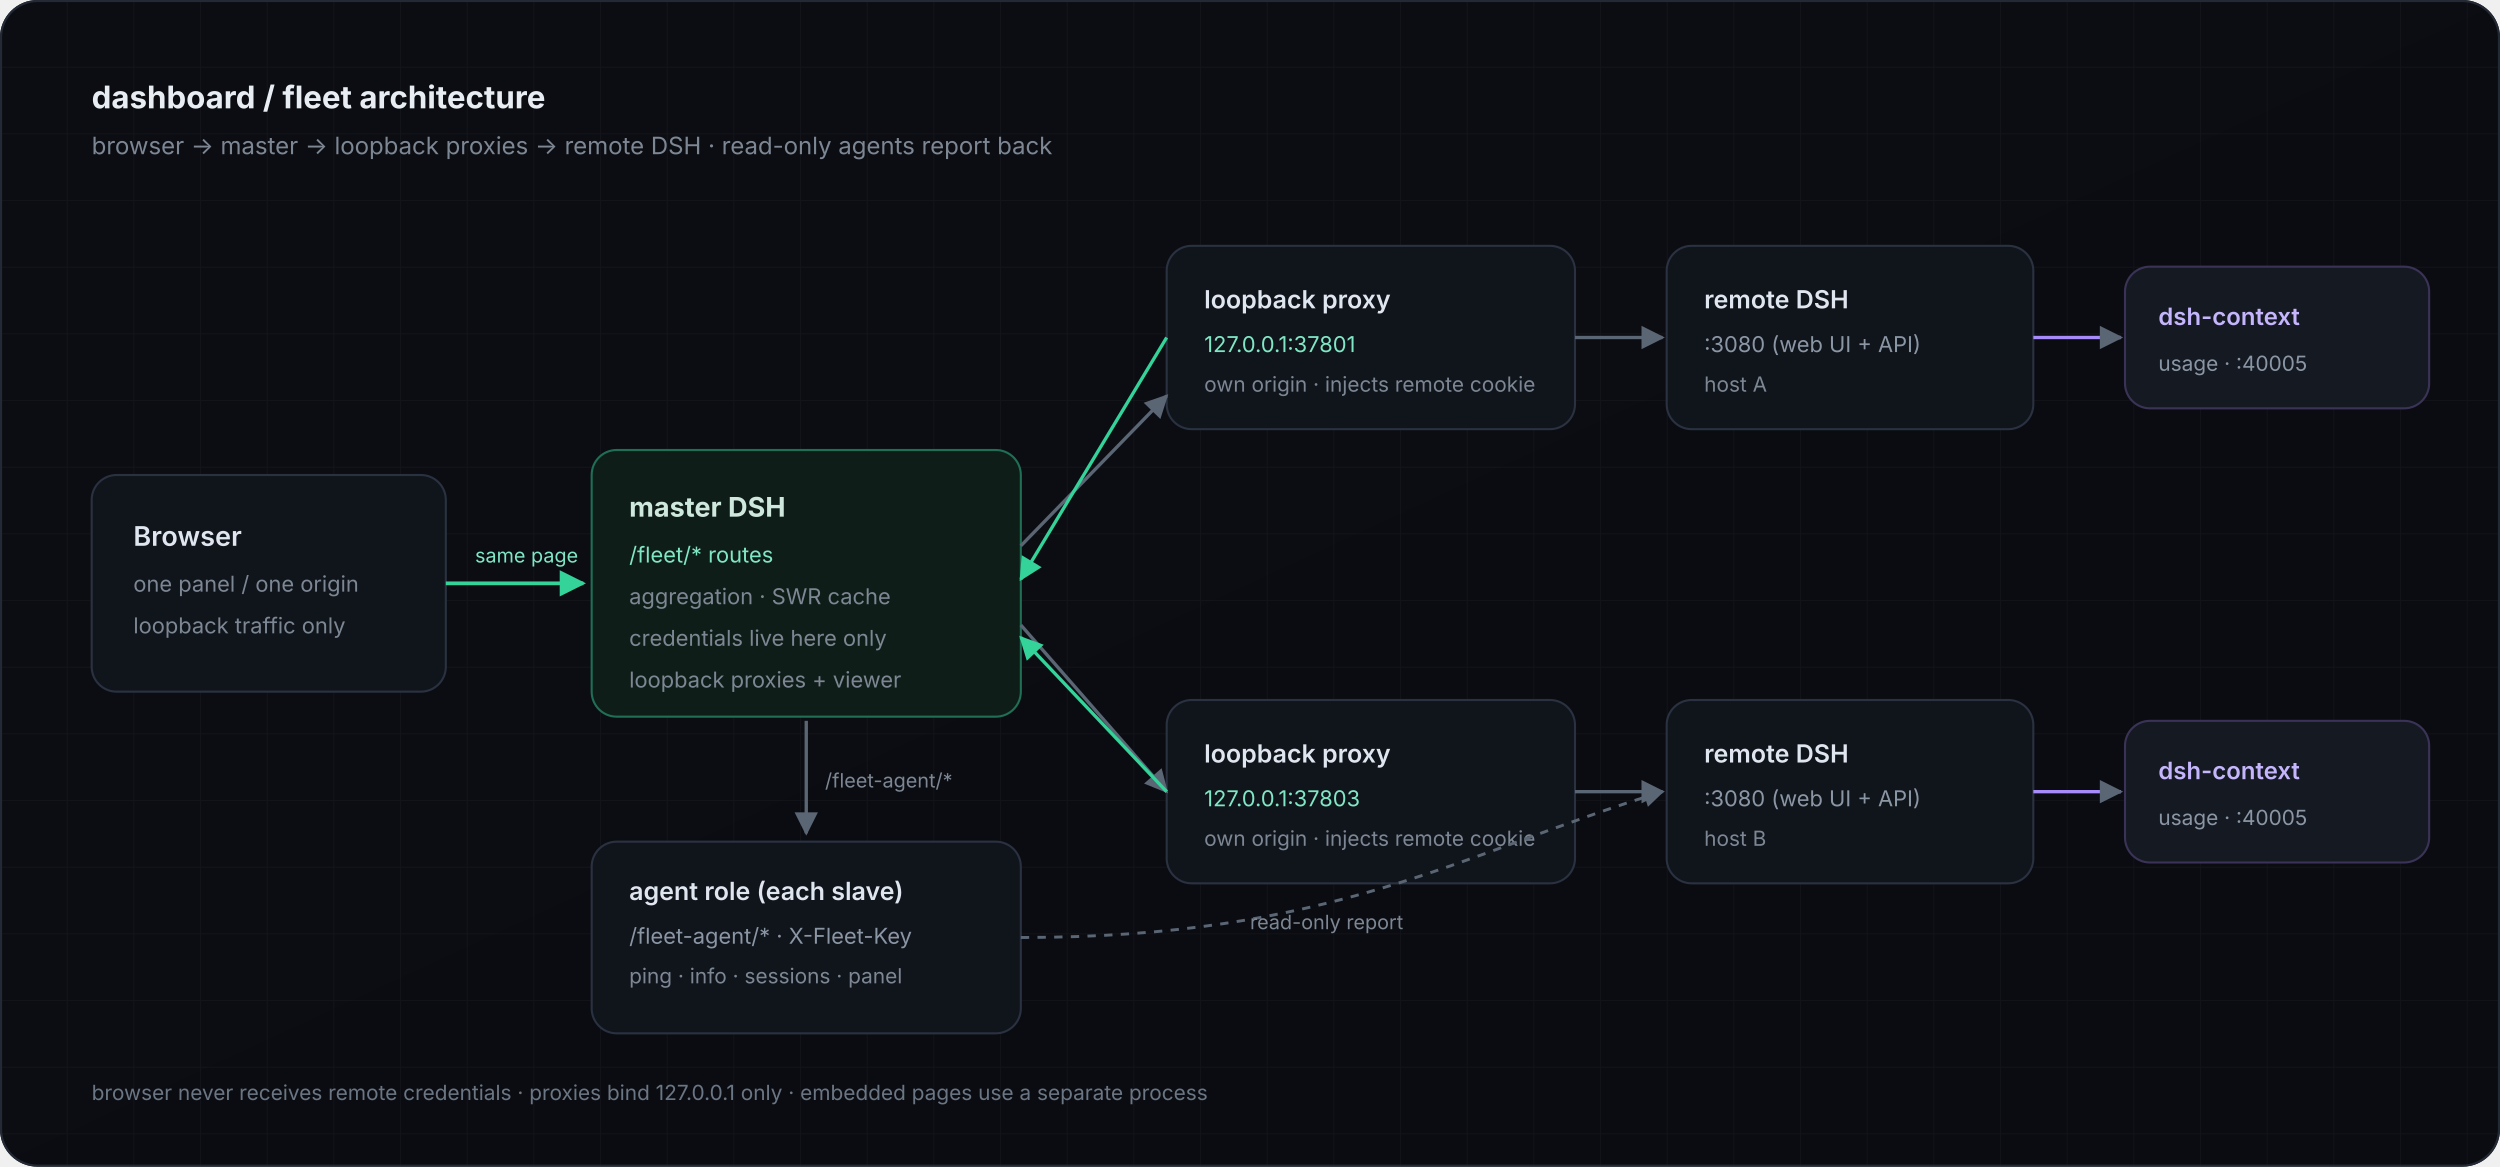
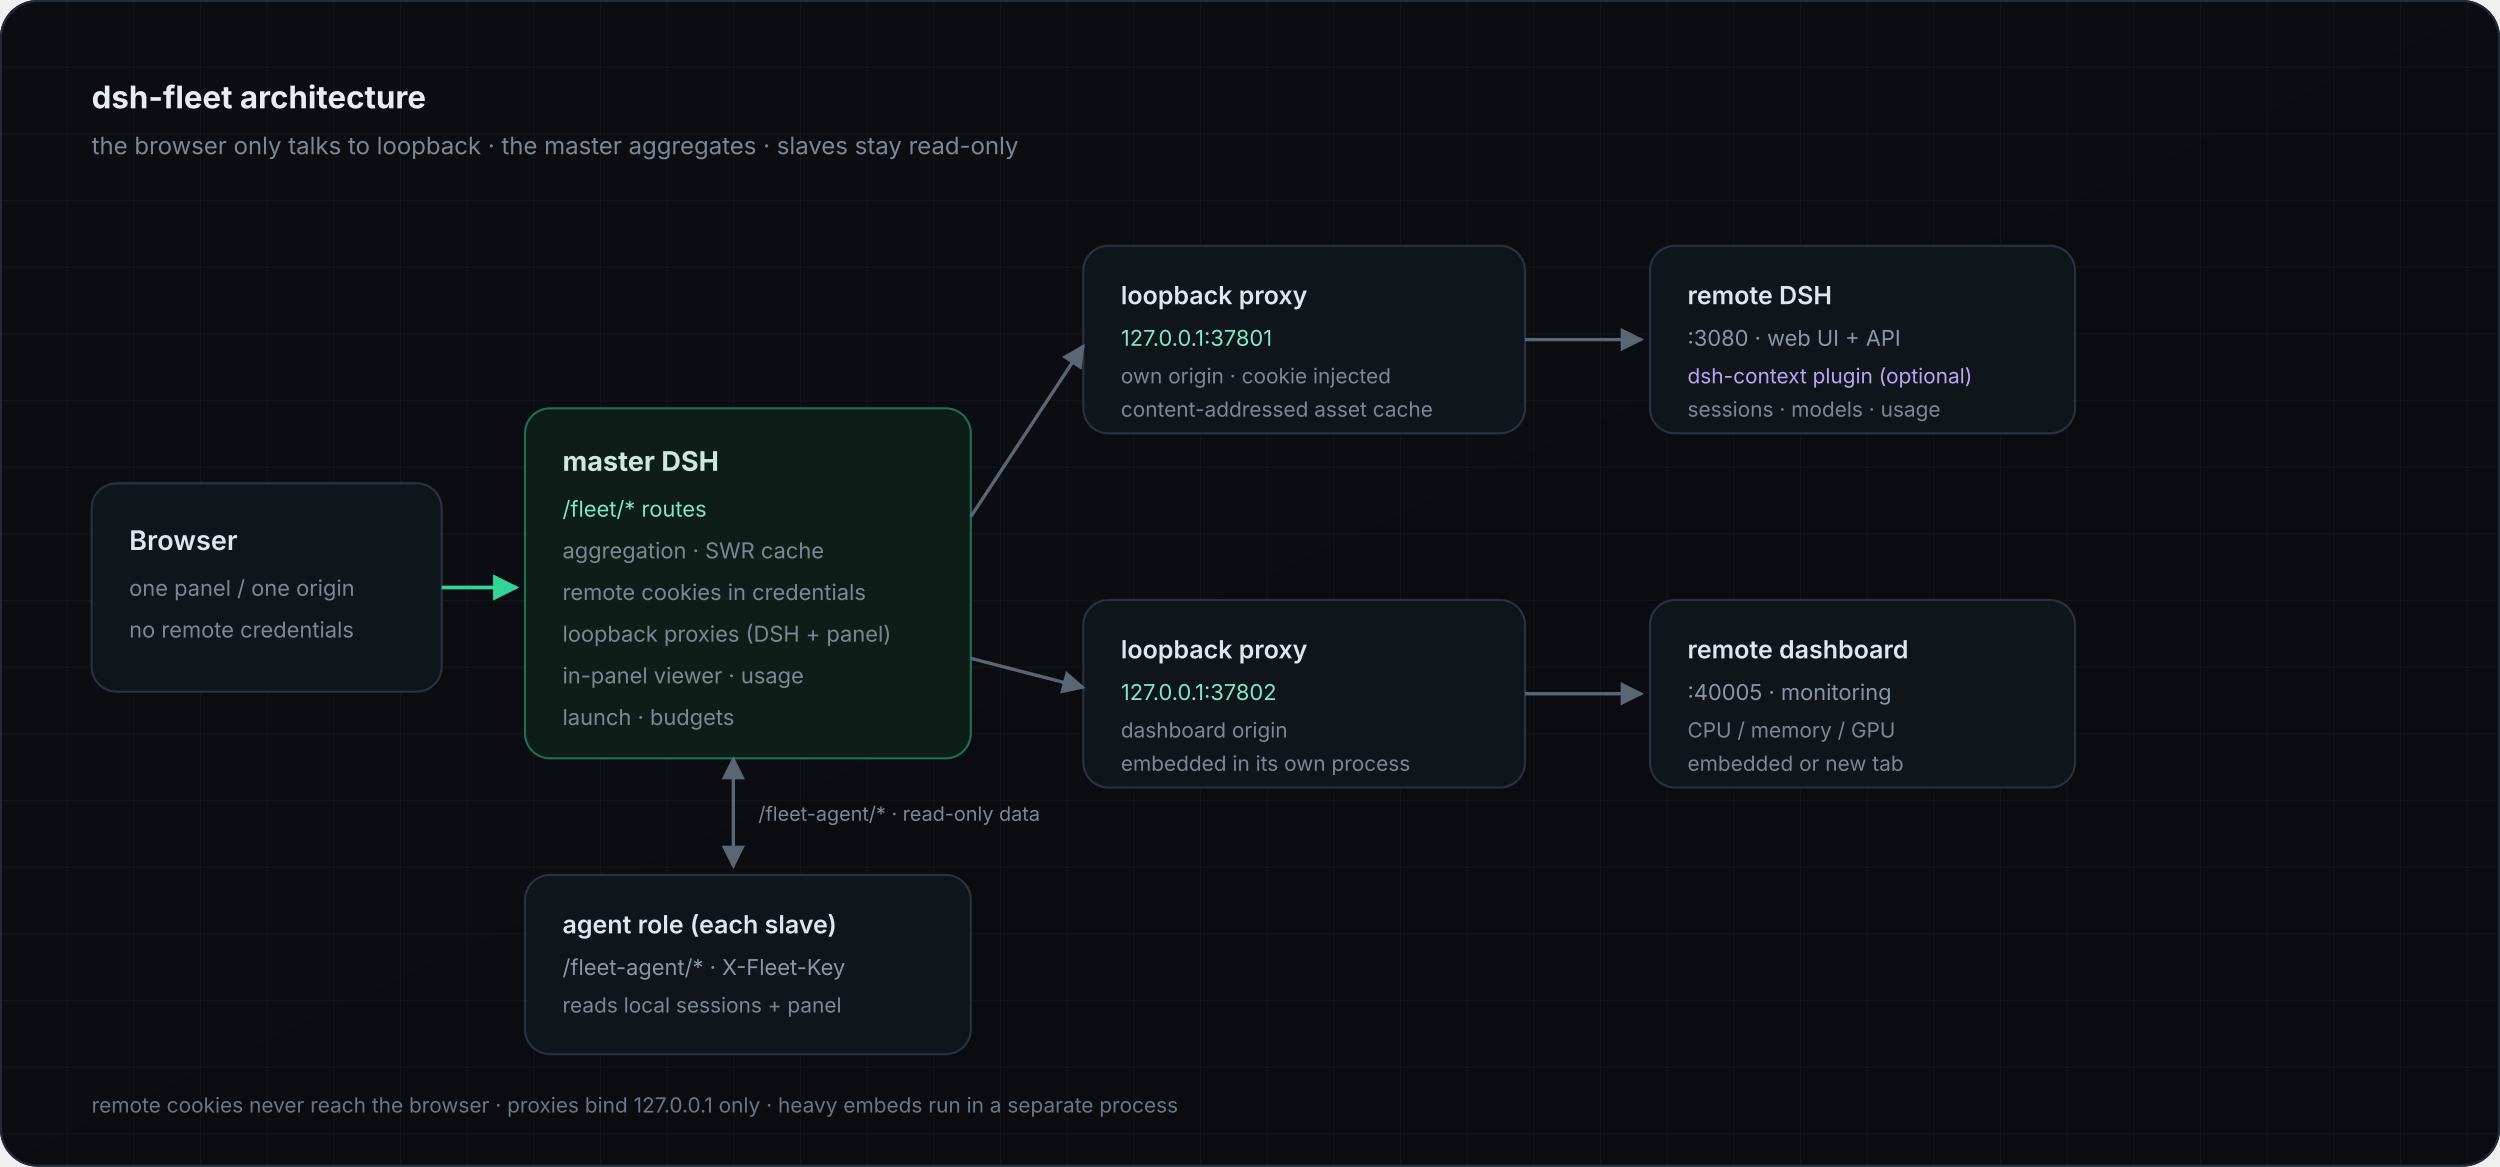
<svg xmlns="http://www.w3.org/2000/svg" width="1200" height="560" viewBox="0 0 1200 560" role="img" aria-label="dsh-fleet architecture">
  <defs>
    <linearGradient id="abg" x1="0" y1="0" x2="1" y2="1">
      <stop offset="0" stop-color="#0b0d12" />
      <stop offset="1" stop-color="#0a0c11" />
    </linearGradient>
-     <marker id="arrow" viewBox="0 0 10 10" refX="9" refY="5" markerWidth="7" markerHeight="7" orient="auto-start-reverse">
+     <marker id="ah" viewBox="0 0 10 10" refX="9" refY="5" markerWidth="7" markerHeight="7" orient="auto-start-reverse">
      <path d="M0 0L10 5L0 10z" fill="#5b6675" />
    </marker>
-     <marker id="arrow-accent" viewBox="0 0 10 10" refX="9" refY="5" markerWidth="7" markerHeight="7" orient="auto-start-reverse">
+     <marker id="ah-g" viewBox="0 0 10 10" refX="9" refY="5" markerWidth="7" markerHeight="7" orient="auto-start-reverse">
      <path d="M0 0L10 5L0 10z" fill="#34d399" />
    </marker>
    <pattern id="agrid" width="32" height="32" patternUnits="userSpaceOnUse">
      <path d="M32 0H0V32" fill="none" stroke="#ffffff" stroke-opacity="0.03" stroke-width="1" />
    </pattern>
  </defs>
  <rect width="1200" height="560" rx="18" fill="url(#abg)" />
  <rect width="1200" height="560" rx="18" fill="url(#agrid)" />
  <rect x="0.5" y="0.5" width="1199" height="559" rx="17.5" fill="none" stroke="#232a35" />
  <g font-family="-apple-system, BlinkMacSystemFont, 'Segoe UI', 'PingFang SC', sans-serif">
-     <text x="44" y="52" fill="#e8edf4" font-size="15" font-weight="700">dashboard / fleet architecture</text>
-     <text x="44" y="74" fill="#7d8794" font-size="11.5">browser → master → loopback proxies → remote DSH · read-only agents report back</text>
-     <rect x="44" y="228" width="170" height="104" rx="12" fill="#10141b" stroke="#2a3140" />
-     <text x="64" y="262" fill="#dfe6ef" font-size="13" font-weight="600">Browser</text>
-     <text x="64" y="284" fill="#7d8794" font-size="10.5">one panel / one origin</text>
-     <text x="64" y="304" fill="#7d8794" font-size="10.5">loopback traffic only</text>
-     <rect x="284" y="216" width="206" height="128" rx="12" fill="#0f1d18" stroke="#1f6f55" />
-     <text x="302" y="248" fill="#cfe8dd" font-size="13" font-weight="700">master DSH</text>
-     <text x="302" y="270" fill="#7fe7c4" font-size="10.5">/fleet/* routes</text>
-     <text x="302" y="290" fill="#7d8794" font-size="10.5">aggregation · SWR cache</text>
-     <text x="302" y="310" fill="#7d8794" font-size="10.5">credentials live here only</text>
-     <text x="302" y="330" fill="#7d8794" font-size="10.5">loopback proxies + viewer</text>
-     <rect x="560" y="118" width="196" height="88" rx="12" fill="#10141b" stroke="#2a3140" />
-     <text x="578" y="148" fill="#dfe6ef" font-size="12" font-weight="600">loopback proxy</text>
-     <text x="578" y="169" fill="#7fe7c4" font-size="10.5">127.0.0.1:37801</text>
-     <text x="578" y="188" fill="#7d8794" font-size="10">own origin · injects remote cookie</text>
-     <rect x="560" y="336" width="196" height="88" rx="12" fill="#10141b" stroke="#2a3140" />
-     <text x="578" y="366" fill="#dfe6ef" font-size="12" font-weight="600">loopback proxy</text>
-     <text x="578" y="387" fill="#7fe7c4" font-size="10.5">127.0.0.1:37803</text>
-     <text x="578" y="406" fill="#7d8794" font-size="10">own origin · injects remote cookie</text>
-     <rect x="800" y="118" width="176" height="88" rx="12" fill="#10141b" stroke="#2a3140" />
-     <text x="818" y="148" fill="#dfe6ef" font-size="12" font-weight="600">remote DSH</text>
-     <text x="818" y="169" fill="#8b96a5" font-size="10.5">:3080 (web UI + API)</text>
-     <text x="818" y="188" fill="#7d8794" font-size="10">host A</text>
-     <rect x="800" y="336" width="176" height="88" rx="12" fill="#10141b" stroke="#2a3140" />
-     <text x="818" y="366" fill="#dfe6ef" font-size="12" font-weight="600">remote DSH</text>
-     <text x="818" y="387" fill="#8b96a5" font-size="10.5">:3080 (web UI + API)</text>
-     <text x="818" y="406" fill="#7d8794" font-size="10">host B</text>
-     <rect x="1020" y="128" width="146" height="68" rx="12" fill="#141922" stroke="#3b3357" />
-     <text x="1036" y="156" fill="#c4b5fd" font-size="11.5" font-weight="600">dsh-context</text>
-     <text x="1036" y="178" fill="#8b96a5" font-size="10">usage · :40005</text>
-     <rect x="1020" y="346" width="146" height="68" rx="12" fill="#141922" stroke="#3b3357" />
-     <text x="1036" y="374" fill="#c4b5fd" font-size="11.5" font-weight="600">dsh-context</text>
-     <text x="1036" y="396" fill="#8b96a5" font-size="10">usage · :40005</text>
-     <rect x="284" y="404" width="206" height="92" rx="12" fill="#10141b" stroke="#2a3140" />
-     <text x="302" y="432" fill="#dfe6ef" font-size="12" font-weight="600">agent role (each slave)</text>
-     <text x="302" y="453" fill="#8b96a5" font-size="10.5">/fleet-agent/* · X-Fleet-Key</text>
-     <text x="302" y="472" fill="#7d8794" font-size="10">ping · info · sessions · panel</text>
-     <line x1="214" y1="280" x2="280" y2="280" stroke="#34d399" stroke-width="1.8" marker-end="url(#arrow-accent)" />
-     <text x="228" y="270" fill="#7fe7c4" font-size="9.5">same page</text>
-     <path d="M490 262 L560 190" stroke="#5b6675" stroke-width="1.6" fill="none" marker-end="url(#arrow)" />
-     <path d="M560 162 L490 278" stroke="#34d399" stroke-width="1.6" fill="none" marker-end="url(#arrow-accent)" />
-     <path d="M490 300 L560 380" stroke="#5b6675" stroke-width="1.6" fill="none" marker-end="url(#arrow)" />
-     <path d="M560 380 L490 306" stroke="#34d399" stroke-width="1.6" fill="none" marker-end="url(#arrow-accent)" />
-     <line x1="756" y1="162" x2="798" y2="162" stroke="#5b6675" stroke-width="1.6" marker-end="url(#arrow)" />
-     <line x1="756" y1="380" x2="798" y2="380" stroke="#5b6675" stroke-width="1.6" marker-end="url(#arrow)" />
-     <line x1="976" y1="162" x2="1018" y2="162" stroke="#a78bfa" stroke-width="1.6" marker-end="url(#arrow)" />
-     <line x1="976" y1="380" x2="1018" y2="380" stroke="#a78bfa" stroke-width="1.6" marker-end="url(#arrow)" />
-     <line x1="387" y1="346" x2="387" y2="400" stroke="#5b6675" stroke-width="1.6" marker-end="url(#arrow)" />
-     <text x="396" y="378" fill="#7d8794" font-size="9.5">/fleet-agent/*</text>
-     <path d="M490 450 C 640 450, 700 410, 798 380" stroke="#5b6675" stroke-width="1.4" stroke-dasharray="4 4" fill="none" marker-end="url(#arrow)" />
-     <text x="600" y="446" fill="#7d8794" font-size="9.5">read-only report</text>
-     <text x="44" y="528" fill="#6b7684" font-size="10">browser never receives remote credentials · proxies bind 127.0.0.1 only · embedded pages use a separate process</text>
+     <text x="44" y="52" fill="#e8edf4" font-size="15" font-weight="700">dsh-fleet architecture</text>
+     <text x="44" y="74" fill="#7d8794" font-size="11.5">the browser only talks to loopback · the master aggregates · slaves stay read-only</text>
+     <rect x="44" y="232" width="168" height="100" rx="12" fill="#10141b" stroke="#2a3140" />
+     <text x="62" y="264" fill="#dfe6ef" font-size="13" font-weight="600">Browser</text>
+     <text x="62" y="286" fill="#7d8794" font-size="10.5">one panel / one origin</text>
+     <text x="62" y="306" fill="#7d8794" font-size="10.5">no remote credentials</text>
+     <rect x="252" y="196" width="214" height="168" rx="12" fill="#0f1d18" stroke="#1f6f55" />
+     <text x="270" y="226" fill="#cfe8dd" font-size="13" font-weight="700">master DSH</text>
+     <text x="270" y="248" fill="#7fe7c4" font-size="10.5">/fleet/* routes</text>
+     <text x="270" y="268" fill="#7d8794" font-size="10.5">aggregation · SWR cache</text>
+     <text x="270" y="288" fill="#7d8794" font-size="10.5">remote cookies in credentials</text>
+     <text x="270" y="308" fill="#7d8794" font-size="10.5">loopback proxies (DSH + panel)</text>
+     <text x="270" y="328" fill="#7d8794" font-size="10.5">in-panel viewer · usage</text>
+     <text x="270" y="348" fill="#7d8794" font-size="10.5">launch · budgets</text>
+     <rect x="520" y="118" width="212" height="90" rx="12" fill="#10141b" stroke="#2a3140" />
+     <text x="538" y="146" fill="#dfe6ef" font-size="12" font-weight="600">loopback proxy</text>
+     <text x="538" y="166" fill="#7fe7c4" font-size="10.5">127.0.0.1:37801</text>
+     <text x="538" y="184" fill="#7d8794" font-size="10">own origin · cookie injected</text>
+     <text x="538" y="200" fill="#7d8794" font-size="10">content-addressed asset cache</text>
+     <rect x="520" y="288" width="212" height="90" rx="12" fill="#10141b" stroke="#2a3140" />
+     <text x="538" y="316" fill="#dfe6ef" font-size="12" font-weight="600">loopback proxy</text>
+     <text x="538" y="336" fill="#7fe7c4" font-size="10.5">127.0.0.1:37802</text>
+     <text x="538" y="354" fill="#7d8794" font-size="10">dashboard origin</text>
+     <text x="538" y="370" fill="#7d8794" font-size="10">embedded in its own process</text>
+     <rect x="792" y="118" width="204" height="90" rx="12" fill="#10141b" stroke="#2a3140" />
+     <text x="810" y="146" fill="#dfe6ef" font-size="12" font-weight="600">remote DSH</text>
+     <text x="810" y="166" fill="#8b96a5" font-size="10.5">:3080 · web UI + API</text>
+     <text x="810" y="184" fill="#b8a6f5" font-size="10">dsh-context plugin (optional)</text>
+     <text x="810" y="200" fill="#7d8794" font-size="10">sessions · models · usage</text>
+     <rect x="792" y="288" width="204" height="90" rx="12" fill="#10141b" stroke="#2a3140" />
+     <text x="810" y="316" fill="#dfe6ef" font-size="12" font-weight="600">remote dashboard</text>
+     <text x="810" y="336" fill="#8b96a5" font-size="10.5">:40005 · monitoring</text>
+     <text x="810" y="354" fill="#7d8794" font-size="10">CPU / memory / GPU</text>
+     <text x="810" y="370" fill="#7d8794" font-size="10">embedded or new tab</text>
+     <rect x="252" y="420" width="214" height="86" rx="12" fill="#10141b" stroke="#2a3140" />
+     <text x="270" y="448" fill="#dfe6ef" font-size="12" font-weight="600">agent role (each slave)</text>
+     <text x="270" y="468" fill="#8b96a5" font-size="10.5">/fleet-agent/* · X-Fleet-Key</text>
+     <text x="270" y="486" fill="#7d8794" font-size="10">reads local sessions + panel</text>
+     <line x1="212" y1="282" x2="248" y2="282" stroke="#34d399" stroke-width="1.8" marker-end="url(#ah-g)" />
+     <path d="M466 248 L520 166" stroke="#5b6675" stroke-width="1.6" fill="none" marker-end="url(#ah)" />
+     <path d="M466 316 L520 330" stroke="#5b6675" stroke-width="1.6" fill="none" marker-end="url(#ah)" />
+     <line x1="732" y1="163" x2="788" y2="163" stroke="#5b6675" stroke-width="1.6" marker-end="url(#ah)" />
+     <line x1="732" y1="333" x2="788" y2="333" stroke="#5b6675" stroke-width="1.6" marker-end="url(#ah)" />
+     <line x1="352" y1="364" x2="352" y2="416" stroke="#5b6675" stroke-width="1.6" marker-end="url(#ah)" marker-start="url(#ah)" />
+     <text x="364" y="394" fill="#7d8794" font-size="9.5">/fleet-agent/* · read-only data</text>
+     <text x="44" y="534" fill="#6b7684" font-size="10">remote cookies never reach the browser · proxies bind 127.0.0.1 only · heavy embeds run in a separate process</text>
  </g>
</svg>
